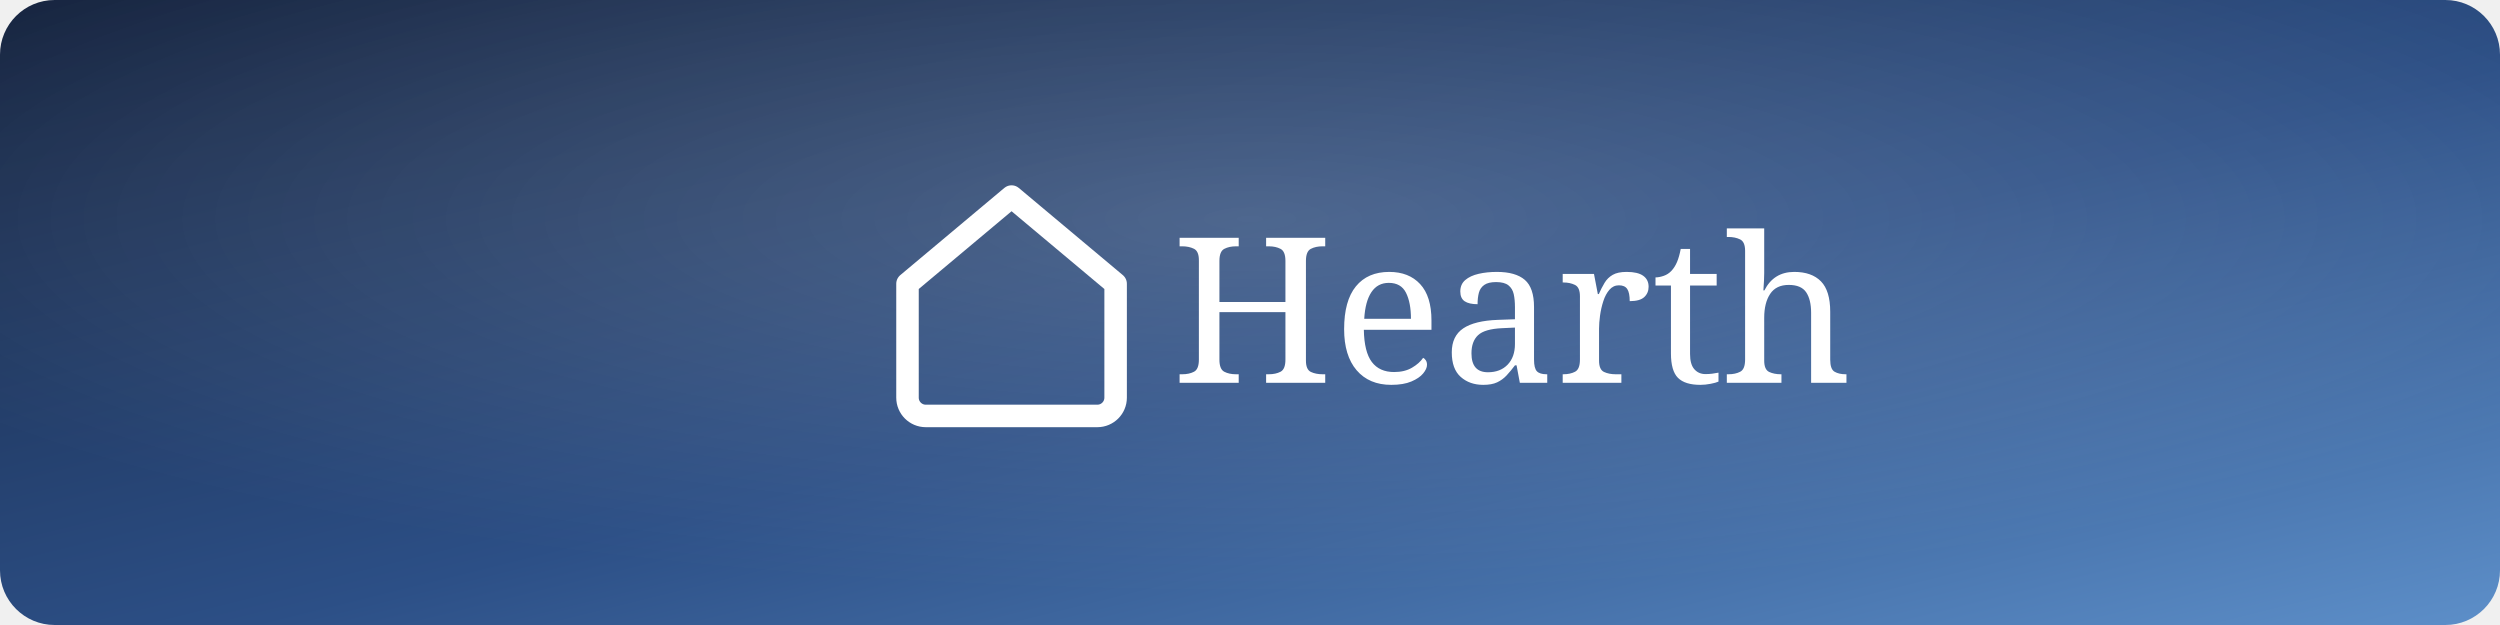
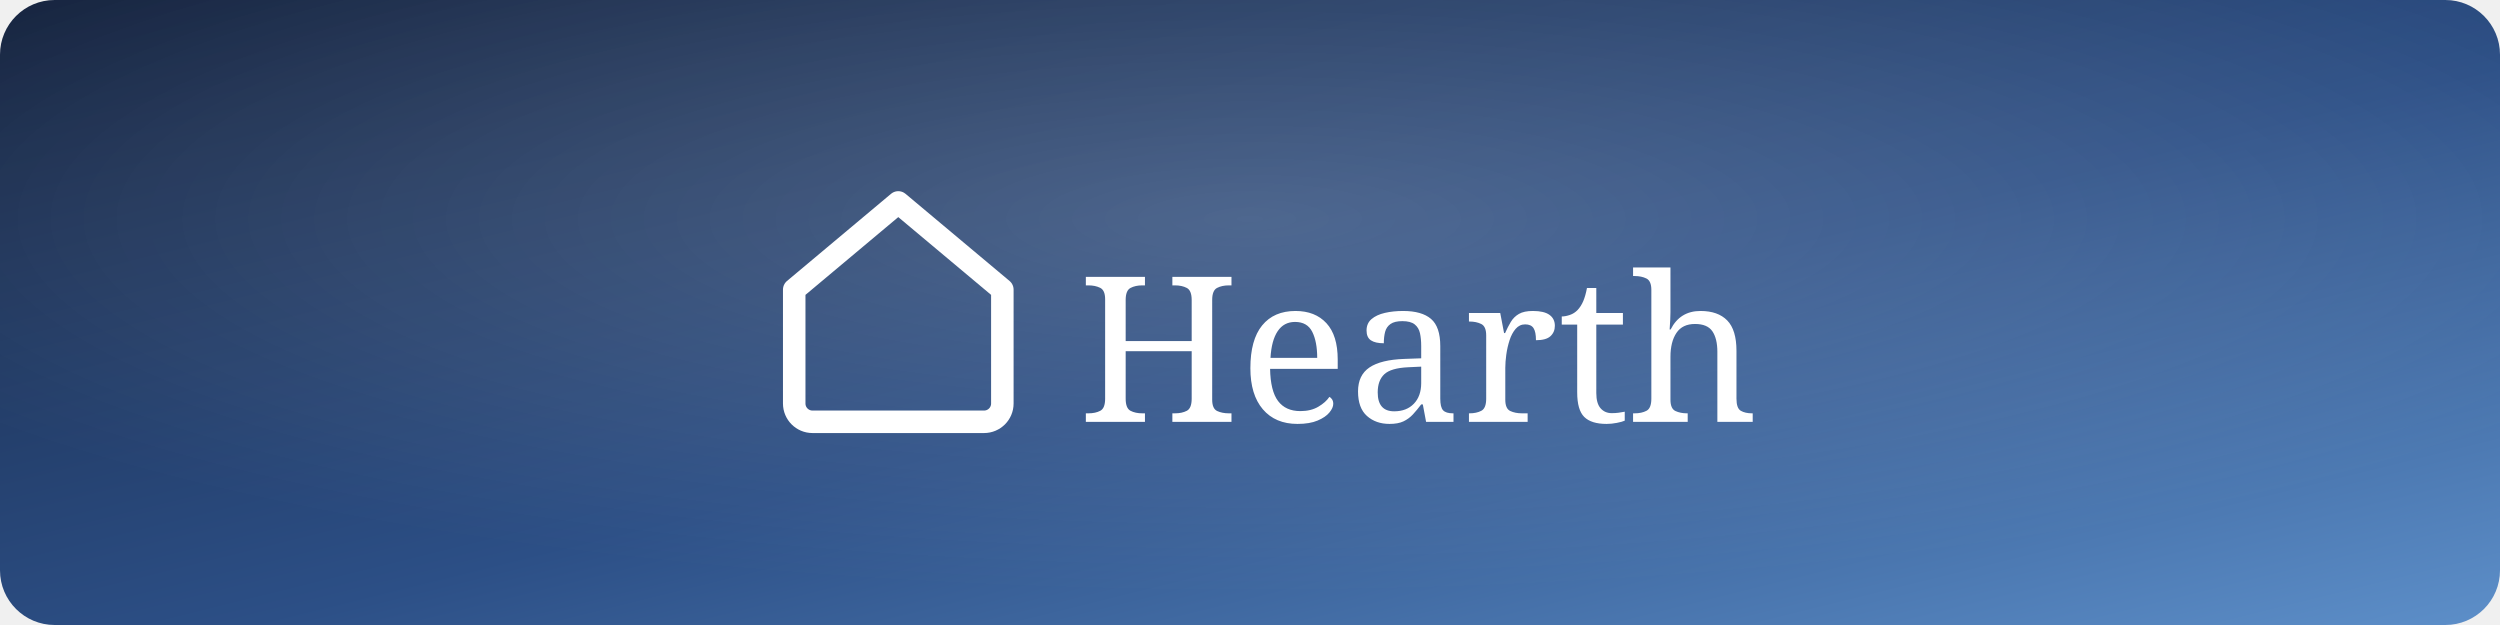
<svg xmlns="http://www.w3.org/2000/svg" width="1280" height="320" viewBox="0 0 1280 320">
  <defs>
    <linearGradient id="bg" x1="0" y1="0" x2="1" y2="1">
      <stop offset="0" stop-color="#16243f" />
      <stop offset="0.55" stop-color="#2c4f86" />
      <stop offset="1" stop-color="#5d8fc9" />
    </linearGradient>
    <radialGradient id="glow" cx="0.5" cy="0.35" r="0.6">
      <stop offset="0" stop-color="#ffffff" stop-opacity="0.18" />
      <stop offset="1" stop-color="#ffffff" stop-opacity="0" />
    </radialGradient>
  </defs>
  <rect width="1280" height="320" rx="28" fill="url(#bg)" />
  <rect width="1280" height="320" rx="28" fill="url(#glow)" />
-   <g transform="translate(456 92) scale(7.2) translate(-7.4 -7.2)">
+   <g transform="translate(398 95) scale(7.2) translate(-7.4 -7.2)">
    <path d="M8.6 14.6 16 8.4l7.4 6.2v8.1a1.3 1.3 0 0 1-1.3 1.3H9.9a1.3 1.3 0 0 1-1.3-1.3z" fill="none" stroke="#ffffff" stroke-width="1.6" stroke-linejoin="round" />
  </g>
-   <text x="600" y="196" font-family="Georgia, 'Source Serif 4', serif" font-size="104" font-weight="500" fill="#ffffff">Hearth</text>
+   <text x="552" y="216" font-family="Georgia, 'Source Serif 4', serif" font-size="104" font-weight="500" fill="#ffffff">Hearth</text>
</svg>
